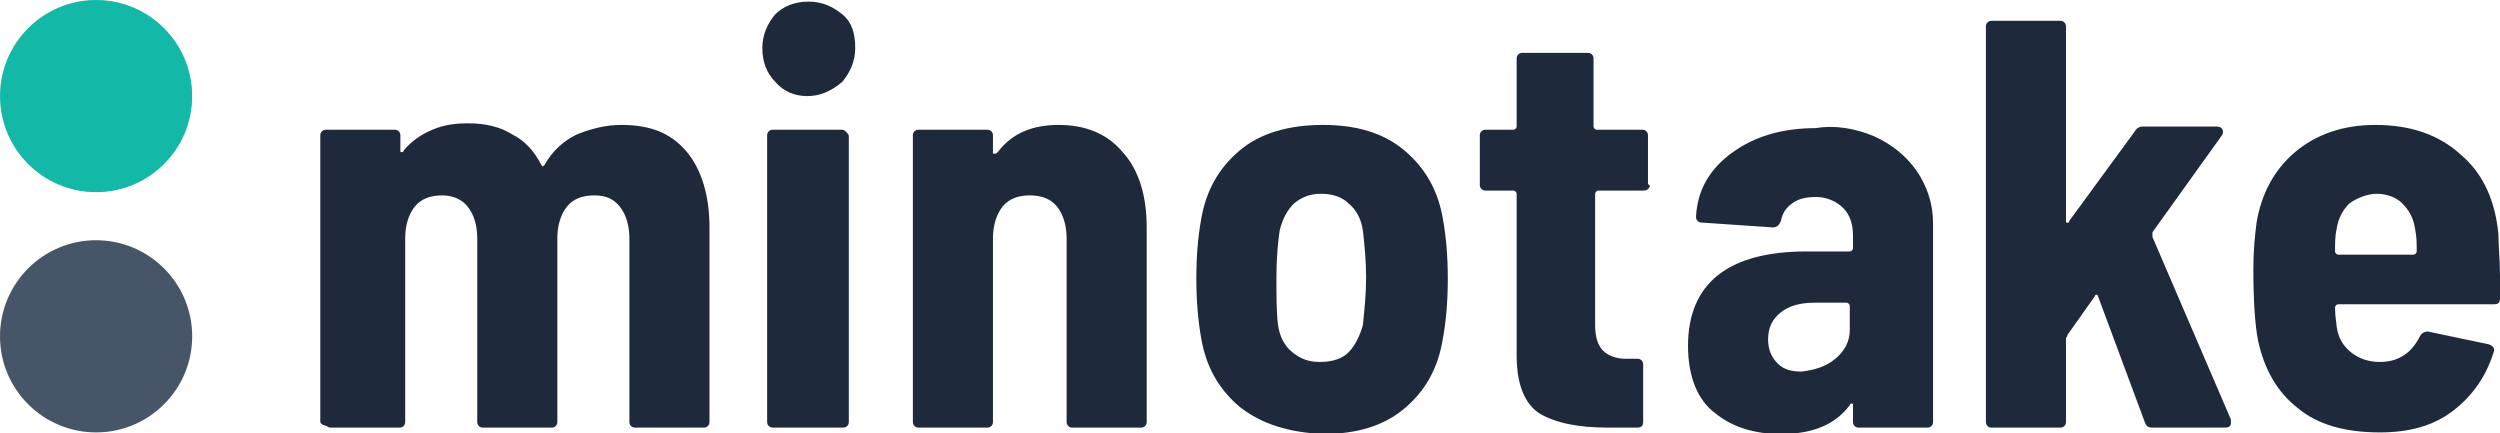
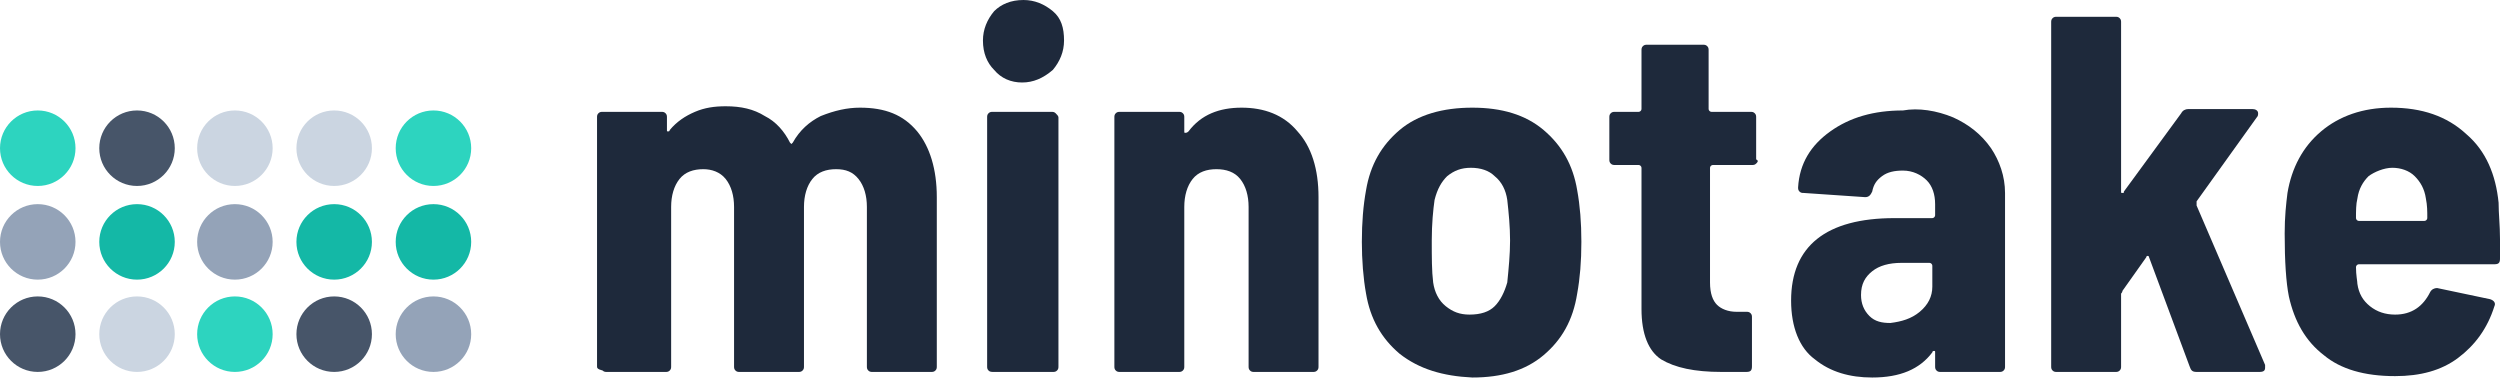
- <svg xmlns="http://www.w3.org/2000/svg" version="1.1" id="レイヤー_1" x="0px" y="0px" viewBox="0 0 156.1 27" style="enable-background:new 0 0 156.1 27;" xml:space="preserve">
+ <svg xmlns="http://www.w3.org/2000/svg" version="1.1" id="レイヤー_1" x="0px" y="0px" viewBox="0 0 178.8 27" style="enable-background:new 0 0 178.8 27;" xml:space="preserve">
  <style type="text/css">
	.st0{fill:#1E293B;}
	.st1{fill:#14B8A6;}
- 	.st2{fill:#475569;}
+ 	.st2{fill:#94A3B8;}
+ 	.st3{fill:#2DD4BF;}
+ 	.st4{fill:#475569;}
+ 	.st5{fill:#CBD5E1;}
</style>
-   <path class="st0" d="M42.9,9.5c0.9,1.1,1.4,2.7,1.4,4.7v12.1c0,0.1,0,0.2-0.1,0.3c-0.1,0.1-0.2,0.1-0.3,0.1h-4.2  c-0.1,0-0.2,0-0.3-0.1c-0.1-0.1-0.1-0.2-0.1-0.3V14.9c0-0.8-0.2-1.5-0.6-2c-0.4-0.5-0.9-0.7-1.6-0.7c-0.7,0-1.3,0.2-1.7,0.7  c-0.4,0.5-0.6,1.2-0.6,2v11.4c0,0.1,0,0.2-0.1,0.3c-0.1,0.1-0.2,0.1-0.3,0.1h-4.2c-0.1,0-0.2,0-0.3-0.1c-0.1-0.1-0.1-0.2-0.1-0.3  V14.9c0-0.8-0.2-1.5-0.6-2c-0.4-0.5-1-0.7-1.6-0.7c-0.7,0-1.3,0.2-1.7,0.7c-0.4,0.5-0.6,1.2-0.6,2v11.4c0,0.1,0,0.2-0.1,0.3  c-0.1,0.1-0.2,0.1-0.3,0.1h-4.2c-0.1,0-0.2,0-0.3-0.1C20,26.5,20,26.4,20,26.3V8.5c0-0.1,0-0.2,0.1-0.3c0.1-0.1,0.2-0.1,0.3-0.1h4.2  c0.1,0,0.2,0,0.3,0.1c0.1,0.1,0.1,0.2,0.1,0.3v0.9c0,0.1,0,0.1,0.1,0.1c0,0,0.1,0,0.1-0.1c0.5-0.6,1.1-1,1.8-1.3  c0.7-0.3,1.4-0.4,2.2-0.4c1.1,0,2,0.2,2.8,0.7c0.8,0.4,1.4,1.1,1.8,1.9c0,0,0.1,0.1,0.1,0.1c0,0,0.1-0.1,0.1-0.1  c0.5-0.9,1.2-1.5,2-1.9C37,8,37.9,7.8,38.8,7.8C40.6,7.8,41.9,8.3,42.9,9.5z" />
-   <path class="st0" d="M48.4,5.1c-0.5-0.5-0.8-1.2-0.8-2.1c0-0.8,0.3-1.5,0.8-2.1c0.5-0.5,1.2-0.8,2.1-0.8c0.8,0,1.5,0.3,2.1,0.8  s0.8,1.2,0.8,2.1c0,0.8-0.3,1.5-0.8,2.1C51.9,5.7,51.2,6,50.4,6C49.6,6,48.9,5.7,48.4,5.1z M48,26.6c-0.1-0.1-0.1-0.2-0.1-0.3V8.5  c0-0.1,0-0.2,0.1-0.3c0.1-0.1,0.2-0.1,0.3-0.1h4.2c0.1,0,0.2,0,0.3,0.1C52.9,8.3,53,8.4,53,8.5v17.8c0,0.1,0,0.2-0.1,0.3  c-0.1,0.1-0.2,0.1-0.3,0.1h-4.2C48.2,26.7,48.1,26.7,48,26.6z" />
-   <path class="st0" d="M70.1,9.5c1,1.1,1.5,2.7,1.5,4.7v12.1c0,0.1,0,0.2-0.1,0.3c-0.1,0.1-0.2,0.1-0.3,0.1h-4.2c-0.1,0-0.2,0-0.3-0.1  c-0.1-0.1-0.1-0.2-0.1-0.3V14.9c0-0.8-0.2-1.5-0.6-2c-0.4-0.5-1-0.7-1.7-0.7c-0.7,0-1.3,0.2-1.7,0.7c-0.4,0.5-0.6,1.2-0.6,2v11.4  c0,0.1,0,0.2-0.1,0.3c-0.1,0.1-0.2,0.1-0.3,0.1h-4.2c-0.1,0-0.2,0-0.3-0.1c-0.1-0.1-0.1-0.2-0.1-0.3V8.5c0-0.1,0-0.2,0.1-0.3  c0.1-0.1,0.2-0.1,0.3-0.1h4.2c0.1,0,0.2,0,0.3,0.1c0.1,0.1,0.1,0.2,0.1,0.3v1c0,0.1,0,0.1,0.1,0.1c0,0,0.1,0,0.2-0.1  c0.9-1.2,2.2-1.7,3.8-1.7C67.7,7.8,69.1,8.3,70.1,9.5z" />
-   <path class="st0" d="M77.4,25.4c-1.3-1.1-2.1-2.5-2.4-4.3c-0.2-1.1-0.3-2.4-0.3-3.7c0-1.4,0.1-2.6,0.3-3.7c0.3-1.8,1.1-3.2,2.4-4.3  c1.3-1.1,3.1-1.6,5.2-1.6c2.1,0,3.8,0.5,5.1,1.6c1.3,1.1,2.1,2.5,2.4,4.3c0.2,1.1,0.3,2.3,0.3,3.7c0,1.4-0.1,2.6-0.3,3.7  c-0.3,1.9-1.1,3.3-2.4,4.4c-1.3,1.1-3,1.6-5.1,1.6C80.5,27,78.8,26.5,77.4,25.4z M84.2,22c0.4-0.4,0.7-1,0.9-1.7c0.1-1,0.2-2,0.2-3  c0-1-0.1-2-0.2-2.9c-0.1-0.7-0.4-1.3-0.9-1.7c-0.4-0.4-1-0.6-1.7-0.6c-0.7,0-1.2,0.2-1.7,0.6c-0.4,0.4-0.7,0.9-0.9,1.7  c-0.1,0.7-0.2,1.7-0.2,2.9c0,1.2,0,2.2,0.1,3c0.1,0.7,0.4,1.3,0.9,1.7c0.5,0.4,1,0.6,1.7,0.6C83.2,22.6,83.8,22.4,84.2,22z" />
-   <path class="st0" d="M102.9,11.8c-0.1,0.1-0.2,0.1-0.3,0.1h-2.8c-0.1,0-0.2,0.1-0.2,0.2v8.2c0,0.8,0.2,1.3,0.5,1.6s0.8,0.5,1.4,0.5  h0.7c0.1,0,0.2,0,0.3,0.1s0.1,0.2,0.1,0.3v3.5c0,0.3-0.1,0.4-0.4,0.4c-0.4,0-1,0-1.8,0c-1.9,0-3.3-0.3-4.3-0.9  c-0.9-0.6-1.4-1.8-1.4-3.6V12.1c0-0.1-0.1-0.2-0.2-0.2h-1.7c-0.1,0-0.2,0-0.3-0.1c-0.1-0.1-0.1-0.2-0.1-0.3v-3c0-0.1,0-0.2,0.1-0.3  c0.1-0.1,0.2-0.1,0.3-0.1h1.7c0.1,0,0.2-0.1,0.2-0.2V3.7c0-0.1,0-0.2,0.1-0.3c0.1-0.1,0.2-0.1,0.3-0.1h4c0.1,0,0.2,0,0.3,0.1  c0.1,0.1,0.1,0.2,0.1,0.3v4.2c0,0.1,0.1,0.2,0.2,0.2h2.8c0.1,0,0.2,0,0.3,0.1c0.1,0.1,0.1,0.2,0.1,0.3v3  C103.1,11.6,103,11.7,102.9,11.8z" />
-   <path class="st0" d="M117,8.5c1.1,0.5,2,1.2,2.7,2.2c0.6,0.9,1,2,1,3.2v12.4c0,0.1,0,0.2-0.1,0.3s-0.2,0.1-0.3,0.1h-4.2  c-0.1,0-0.2,0-0.3-0.1c-0.1-0.1-0.1-0.2-0.1-0.3v-1c0-0.1,0-0.1-0.1-0.1c0,0-0.1,0-0.1,0.1c-0.9,1.2-2.3,1.8-4.3,1.8  c-1.6,0-3-0.4-4.1-1.3c-1.1-0.8-1.7-2.3-1.7-4.2c0-3.9,2.5-5.9,7.4-5.9h2.7c0.1,0,0.2-0.1,0.2-0.2v-0.8c0-0.7-0.2-1.3-0.6-1.7  c-0.4-0.4-1-0.7-1.7-0.7c-0.6,0-1.1,0.1-1.5,0.4c-0.4,0.3-0.6,0.6-0.7,1.1c-0.1,0.2-0.2,0.4-0.5,0.4l-4.4-0.3c-0.1,0-0.2,0-0.3-0.1  c-0.1-0.1-0.1-0.2-0.1-0.3c0.1-1.7,0.9-3,2.3-4c1.4-1,3.1-1.5,5.2-1.5C114.5,7.8,115.8,8,117,8.5z M114.6,22.4  c0.6-0.5,0.9-1.1,0.9-1.8v-1.5c0-0.1-0.1-0.2-0.2-0.2h-2c-0.9,0-1.6,0.2-2.1,0.6c-0.5,0.4-0.8,0.9-0.8,1.7c0,0.6,0.2,1.1,0.6,1.5  s0.9,0.5,1.5,0.5C113.3,23.1,114,22.9,114.6,22.4z" />
-   <path class="st0" d="M124.1,26.6c-0.1-0.1-0.1-0.2-0.1-0.3V1.7c0-0.1,0-0.2,0.1-0.3c0.1-0.1,0.2-0.1,0.3-0.1h4.2  c0.1,0,0.2,0,0.3,0.1c0.1,0.1,0.1,0.2,0.1,0.3v12.1c0,0.1,0,0.1,0.1,0.1s0.1,0,0.1-0.1l4.1-5.6c0.1-0.2,0.3-0.3,0.5-0.3h4.6  c0.2,0,0.4,0.1,0.4,0.3c0,0.1,0,0.2-0.1,0.3l-4.3,6c0,0.1,0,0.2,0,0.3l4.9,11.4c0,0,0,0.1,0,0.2c0,0.2-0.1,0.3-0.4,0.3h-4.5  c-0.3,0-0.4-0.1-0.5-0.4l-2.9-7.8c0-0.1-0.1-0.1-0.1-0.1c0,0-0.1,0-0.1,0.1l-1.7,2.4c0,0.1-0.1,0.2-0.1,0.2v5.2c0,0.1,0,0.2-0.1,0.3  c-0.1,0.1-0.2,0.1-0.3,0.1h-4.2C124.3,26.7,124.2,26.7,124.1,26.6z" />
-   <path class="st0" d="M156.1,17.2l0,1.4c0,0.3-0.1,0.4-0.4,0.4H146c-0.1,0-0.2,0.1-0.2,0.2c0,0.6,0.1,1,0.1,1.2  c0.1,0.7,0.4,1.2,0.9,1.6c0.5,0.4,1.1,0.6,1.8,0.6c1.2,0,2-0.6,2.5-1.6c0.1-0.2,0.3-0.3,0.5-0.3l3.8,0.8c0.3,0.1,0.4,0.3,0.3,0.5  c-0.5,1.6-1.4,2.8-2.6,3.7c-1.2,0.9-2.7,1.3-4.5,1.3c-2.2,0-3.9-0.5-5.1-1.5c-1.3-1-2.1-2.4-2.5-4.2c-0.2-1-0.3-2.5-0.3-4.5  c0-1.2,0.1-2.1,0.2-2.9c0.3-1.8,1.1-3.3,2.4-4.4c1.3-1.1,3-1.7,5-1.7c2.2,0,4,0.6,5.4,1.9c1.4,1.2,2.1,2.9,2.3,4.9  C156,15.4,156.1,16.2,156.1,17.2z M146.7,12.7c-0.4,0.4-0.7,0.9-0.8,1.6c-0.1,0.4-0.1,0.9-0.1,1.4c0,0.1,0.1,0.2,0.2,0.2h4.7  c0.1,0,0.2-0.1,0.2-0.2c0-0.5,0-0.9-0.1-1.4c-0.1-0.7-0.4-1.2-0.8-1.6c-0.4-0.4-1-0.6-1.6-0.6S147.1,12.4,146.7,12.7z" />
-   <circle class="st1" cx="6" cy="6" r="6" />
-   <circle class="st2" cx="6" cy="21" r="6" />
+   <path class="st0" d="M65.6,9.4c0.9,1.1,1.4,2.7,1.4,4.7v12.1c0,0.1,0,0.2-0.1,0.3c-0.1,0.1-0.2,0.1-0.3,0.1h-4.2  c-0.1,0-0.2,0-0.3-0.1S62,26.3,62,26.2V14.8c0-0.8-0.2-1.5-0.6-2c-0.4-0.5-0.9-0.7-1.6-0.7c-0.7,0-1.3,0.2-1.7,0.7s-0.6,1.2-0.6,2  v11.4c0,0.1,0,0.2-0.1,0.3c-0.1,0.1-0.2,0.1-0.3,0.1h-4.2c-0.1,0-0.2,0-0.3-0.1c-0.1-0.1-0.1-0.2-0.1-0.3V14.8c0-0.8-0.2-1.5-0.6-2  c-0.4-0.5-1-0.7-1.6-0.7c-0.7,0-1.3,0.2-1.7,0.7c-0.4,0.5-0.6,1.2-0.6,2v11.4c0,0.1,0,0.2-0.1,0.3c-0.1,0.1-0.2,0.1-0.3,0.1h-4.2  c-0.1,0-0.2,0-0.3-0.1c-0.4-0.1-0.4-0.2-0.4-0.3V8.4c0-0.1,0-0.2,0.1-0.3C42.9,8,43,8,43.1,8h4.2c0.1,0,0.2,0,0.3,0.1  c0.1,0.1,0.1,0.2,0.1,0.3v0.9c0,0.1,0,0.1,0.1,0.1c0,0,0.1,0,0.1-0.1c0.5-0.6,1.1-1,1.8-1.3c0.7-0.3,1.4-0.4,2.2-0.4  c1.1,0,2,0.2,2.8,0.7c0.8,0.4,1.4,1.1,1.8,1.9l0.1,0.1l0.1-0.1c0.5-0.9,1.2-1.5,2-1.9c1-0.4,1.9-0.6,2.8-0.6  C63.3,7.7,64.6,8.2,65.6,9.4z" />
+   <path class="st0" d="M71.1,5c-0.5-0.5-0.8-1.2-0.8-2.1c0-0.8,0.3-1.5,0.8-2.1C71.6,0.3,72.3,0,73.2,0c0.8,0,1.5,0.3,2.1,0.8  s0.8,1.2,0.8,2.1c0,0.8-0.3,1.5-0.8,2.1c-0.7,0.6-1.4,0.9-2.2,0.9S71.6,5.6,71.1,5z M70.7,26.5c-0.1-0.1-0.1-0.2-0.1-0.3V8.4  c0-0.1,0-0.2,0.1-0.3C70.8,8,70.9,8,71,8h4.2c0.1,0,0.2,0,0.3,0.1c0.1,0.1,0.2,0.2,0.2,0.3v17.8c0,0.1,0,0.2-0.1,0.3  c-0.1,0.1-0.2,0.1-0.3,0.1h-4.2C70.9,26.6,70.8,26.6,70.7,26.5z" />
+   <path class="st0" d="M92.8,9.4c1,1.1,1.5,2.7,1.5,4.7v12.1c0,0.1,0,0.2-0.1,0.3c-0.1,0.1-0.2,0.1-0.3,0.1h-4.2c-0.1,0-0.2,0-0.3-0.1  c-0.1-0.1-0.1-0.2-0.1-0.3V14.8c0-0.8-0.2-1.5-0.6-2s-1-0.7-1.7-0.7s-1.3,0.2-1.7,0.7s-0.6,1.2-0.6,2v11.4c0,0.1,0,0.2-0.1,0.3  c-0.1,0.1-0.2,0.1-0.3,0.1h-4.2c-0.1,0-0.2,0-0.3-0.1s-0.1-0.2-0.1-0.3V8.4c0-0.1,0-0.2,0.1-0.3C79.9,8,80,8,80.1,8h4.2  c0.1,0,0.2,0,0.3,0.1c0.1,0.1,0.1,0.2,0.1,0.3v1c0,0.1,0,0.1,0.1,0.1c0,0,0.1,0,0.2-0.1c0.9-1.2,2.2-1.7,3.8-1.7  C90.4,7.7,91.8,8.2,92.8,9.4z" />
+   <path class="st0" d="M100.1,25.3c-1.3-1.1-2.1-2.5-2.4-4.3c-0.2-1.1-0.3-2.4-0.3-3.7c0-1.4,0.1-2.6,0.3-3.7c0.3-1.8,1.1-3.2,2.4-4.3  s3.1-1.6,5.2-1.6s3.8,0.5,5.1,1.6c1.3,1.1,2.1,2.5,2.4,4.3c0.2,1.1,0.3,2.3,0.3,3.7s-0.1,2.6-0.3,3.7c-0.3,1.9-1.1,3.3-2.4,4.4  s-3,1.6-5.1,1.6C103.2,26.9,101.5,26.4,100.1,25.3z M106.9,21.9c0.4-0.4,0.7-1,0.9-1.7c0.1-1,0.2-2,0.2-3s-0.1-2-0.2-2.9  c-0.1-0.7-0.4-1.3-0.9-1.7c-0.4-0.4-1-0.6-1.7-0.6s-1.2,0.2-1.7,0.6c-0.4,0.4-0.7,0.9-0.9,1.7c-0.1,0.7-0.2,1.7-0.2,2.9  c0,1.2,0,2.2,0.1,3c0.1,0.7,0.4,1.3,0.9,1.7c0.5,0.4,1,0.6,1.7,0.6C105.9,22.5,106.5,22.3,106.9,21.9z" />
+   <path class="st0" d="M125.6,11.7c-0.1,0.1-0.2,0.1-0.3,0.1h-2.8c-0.1,0-0.2,0.1-0.2,0.2v8.2c0,0.8,0.2,1.3,0.5,1.6s0.8,0.5,1.4,0.5  h0.7c0.1,0,0.2,0,0.3,0.1s0.1,0.2,0.1,0.3v3.5c0,0.3-0.1,0.4-0.4,0.4c-0.4,0-1,0-1.8,0c-1.9,0-3.3-0.3-4.3-0.9  c-0.9-0.6-1.4-1.8-1.4-3.6V12c0-0.1-0.1-0.2-0.2-0.2h-1.7c-0.1,0-0.2,0-0.3-0.1c-0.1-0.1-0.1-0.2-0.1-0.3v-3c0-0.1,0-0.2,0.1-0.3  c0.1-0.1,0.2-0.1,0.3-0.1h1.7c0.1,0,0.2-0.1,0.2-0.2V3.6c0-0.1,0-0.2,0.1-0.3s0.2-0.1,0.3-0.1h4c0.1,0,0.2,0,0.3,0.1  c0.1,0.1,0.1,0.2,0.1,0.3v4.2c0,0.1,0.1,0.2,0.2,0.2h2.8c0.1,0,0.2,0,0.3,0.1c0.1,0.1,0.1,0.2,0.1,0.3v3  C125.8,11.5,125.7,11.6,125.6,11.7z" />
+   <path class="st0" d="M139.7,8.4c1.1,0.5,2,1.2,2.7,2.2c0.6,0.9,1,2,1,3.2v12.4c0,0.1,0,0.2-0.1,0.3c-0.1,0.1-0.2,0.1-0.3,0.1h-4.2  c-0.1,0-0.2,0-0.3-0.1c-0.1-0.1-0.1-0.2-0.1-0.3v-1c0-0.1,0-0.1-0.1-0.1c0,0-0.1,0-0.1,0.1c-0.9,1.2-2.3,1.8-4.3,1.8  c-1.6,0-3-0.4-4.1-1.3c-1.1-0.8-1.7-2.3-1.7-4.2c0-3.9,2.5-5.9,7.4-5.9h2.7c0.1,0,0.2-0.1,0.2-0.2v-0.8c0-0.7-0.2-1.3-0.6-1.7  c-0.4-0.4-1-0.7-1.7-0.7c-0.6,0-1.1,0.1-1.5,0.4c-0.4,0.3-0.6,0.6-0.7,1.1c-0.1,0.2-0.2,0.4-0.5,0.4l-4.4-0.3c-0.1,0-0.2,0-0.3-0.1  s-0.1-0.2-0.1-0.3c0.1-1.7,0.9-3,2.3-4c1.4-1,3.1-1.5,5.2-1.5C137.2,7.7,138.5,7.9,139.7,8.4z M137.3,22.3c0.6-0.5,0.9-1.1,0.9-1.8  V19c0-0.1-0.1-0.2-0.2-0.2h-2c-0.9,0-1.6,0.2-2.1,0.6s-0.8,0.9-0.8,1.7c0,0.6,0.2,1.1,0.6,1.5c0.4,0.4,0.9,0.5,1.5,0.5  C136,23,136.7,22.8,137.3,22.3z" />
+   <path class="st0" d="M146.8,26.5c-0.1-0.1-0.1-0.2-0.1-0.3V1.6c0-0.1,0-0.2,0.1-0.3c0.1-0.1,0.2-0.1,0.3-0.1h4.2  c0.1,0,0.2,0,0.3,0.1c0.1,0.1,0.1,0.2,0.1,0.3v12.1c0,0.1,0,0.1,0.1,0.1s0.1,0,0.1-0.1l4.1-5.6c0.1-0.2,0.3-0.3,0.5-0.3h4.6  c0.2,0,0.4,0.1,0.4,0.3c0,0.1,0,0.2-0.1,0.3l-4.3,6c0,0.1,0,0.2,0,0.3l4.9,11.4c0,0,0,0.1,0,0.2c0,0.2-0.1,0.3-0.4,0.3h-4.5  c-0.3,0-0.4-0.1-0.5-0.4l-2.9-7.8c0-0.1-0.1-0.1-0.1-0.1s-0.1,0-0.1,0.1l-1.7,2.4c0,0.1-0.1,0.2-0.1,0.2v5.2c0,0.1,0,0.2-0.1,0.3  c-0.1,0.1-0.2,0.1-0.3,0.1h-4.2C147,26.6,146.9,26.6,146.8,26.5z" />
+   <path class="st0" d="M178.8,17.1v1.4c0,0.3-0.1,0.4-0.4,0.4h-9.7c-0.1,0-0.2,0.1-0.2,0.2c0,0.6,0.1,1,0.1,1.2  c0.1,0.7,0.4,1.2,0.9,1.6s1.1,0.6,1.8,0.6c1.2,0,2-0.6,2.5-1.6c0.1-0.2,0.3-0.3,0.5-0.3l3.8,0.8c0.3,0.1,0.4,0.3,0.3,0.5  c-0.5,1.6-1.4,2.8-2.6,3.7c-1.2,0.9-2.7,1.3-4.5,1.3c-2.2,0-3.9-0.5-5.1-1.5c-1.3-1-2.1-2.4-2.5-4.2c-0.2-1-0.3-2.5-0.3-4.5  c0-1.2,0.1-2.1,0.2-2.9c0.3-1.8,1.1-3.3,2.4-4.4c1.3-1.1,3-1.7,5-1.7c2.2,0,4,0.6,5.4,1.9c1.4,1.2,2.1,2.9,2.3,4.9  C178.7,15.3,178.8,16.1,178.8,17.1z M169.4,12.6c-0.4,0.4-0.7,0.9-0.8,1.6c-0.1,0.4-0.1,0.9-0.1,1.4c0,0.1,0.1,0.2,0.2,0.2h4.7  c0.1,0,0.2-0.1,0.2-0.2c0-0.5,0-0.9-0.1-1.4c-0.1-0.7-0.4-1.2-0.8-1.6c-0.4-0.4-1-0.6-1.6-0.6S169.8,12.3,169.4,12.6z" />
+   <g>
+     <circle class="st1" cx="31" cy="17.3" r="2.7" />
+     <circle class="st2" cx="31" cy="23.9" r="2.7" />
+     <circle class="st3" cx="31" cy="10.6" r="2.7" />
+     <circle class="st1" cx="23.9" cy="17.3" r="2.7" />
+     <circle class="st4" cx="23.9" cy="23.9" r="2.7" />
+     <circle class="st5" cx="23.9" cy="10.6" r="2.7" />
+     <circle class="st2" cx="16.8" cy="17.3" r="2.7" />
+     <circle class="st3" cx="16.8" cy="23.9" r="2.7" />
+     <circle class="st5" cx="16.8" cy="10.6" r="2.7" />
+     <circle class="st1" cx="9.8" cy="17.3" r="2.7" />
+     <circle class="st5" cx="9.8" cy="23.9" r="2.7" />
+     <circle class="st4" cx="9.8" cy="10.6" r="2.7" />
+     <circle class="st2" cx="2.7" cy="17.3" r="2.7" />
+     <circle class="st4" cx="2.7" cy="23.9" r="2.7" />
+     <circle class="st3" cx="2.7" cy="10.6" r="2.7" />
+   </g>
</svg>
